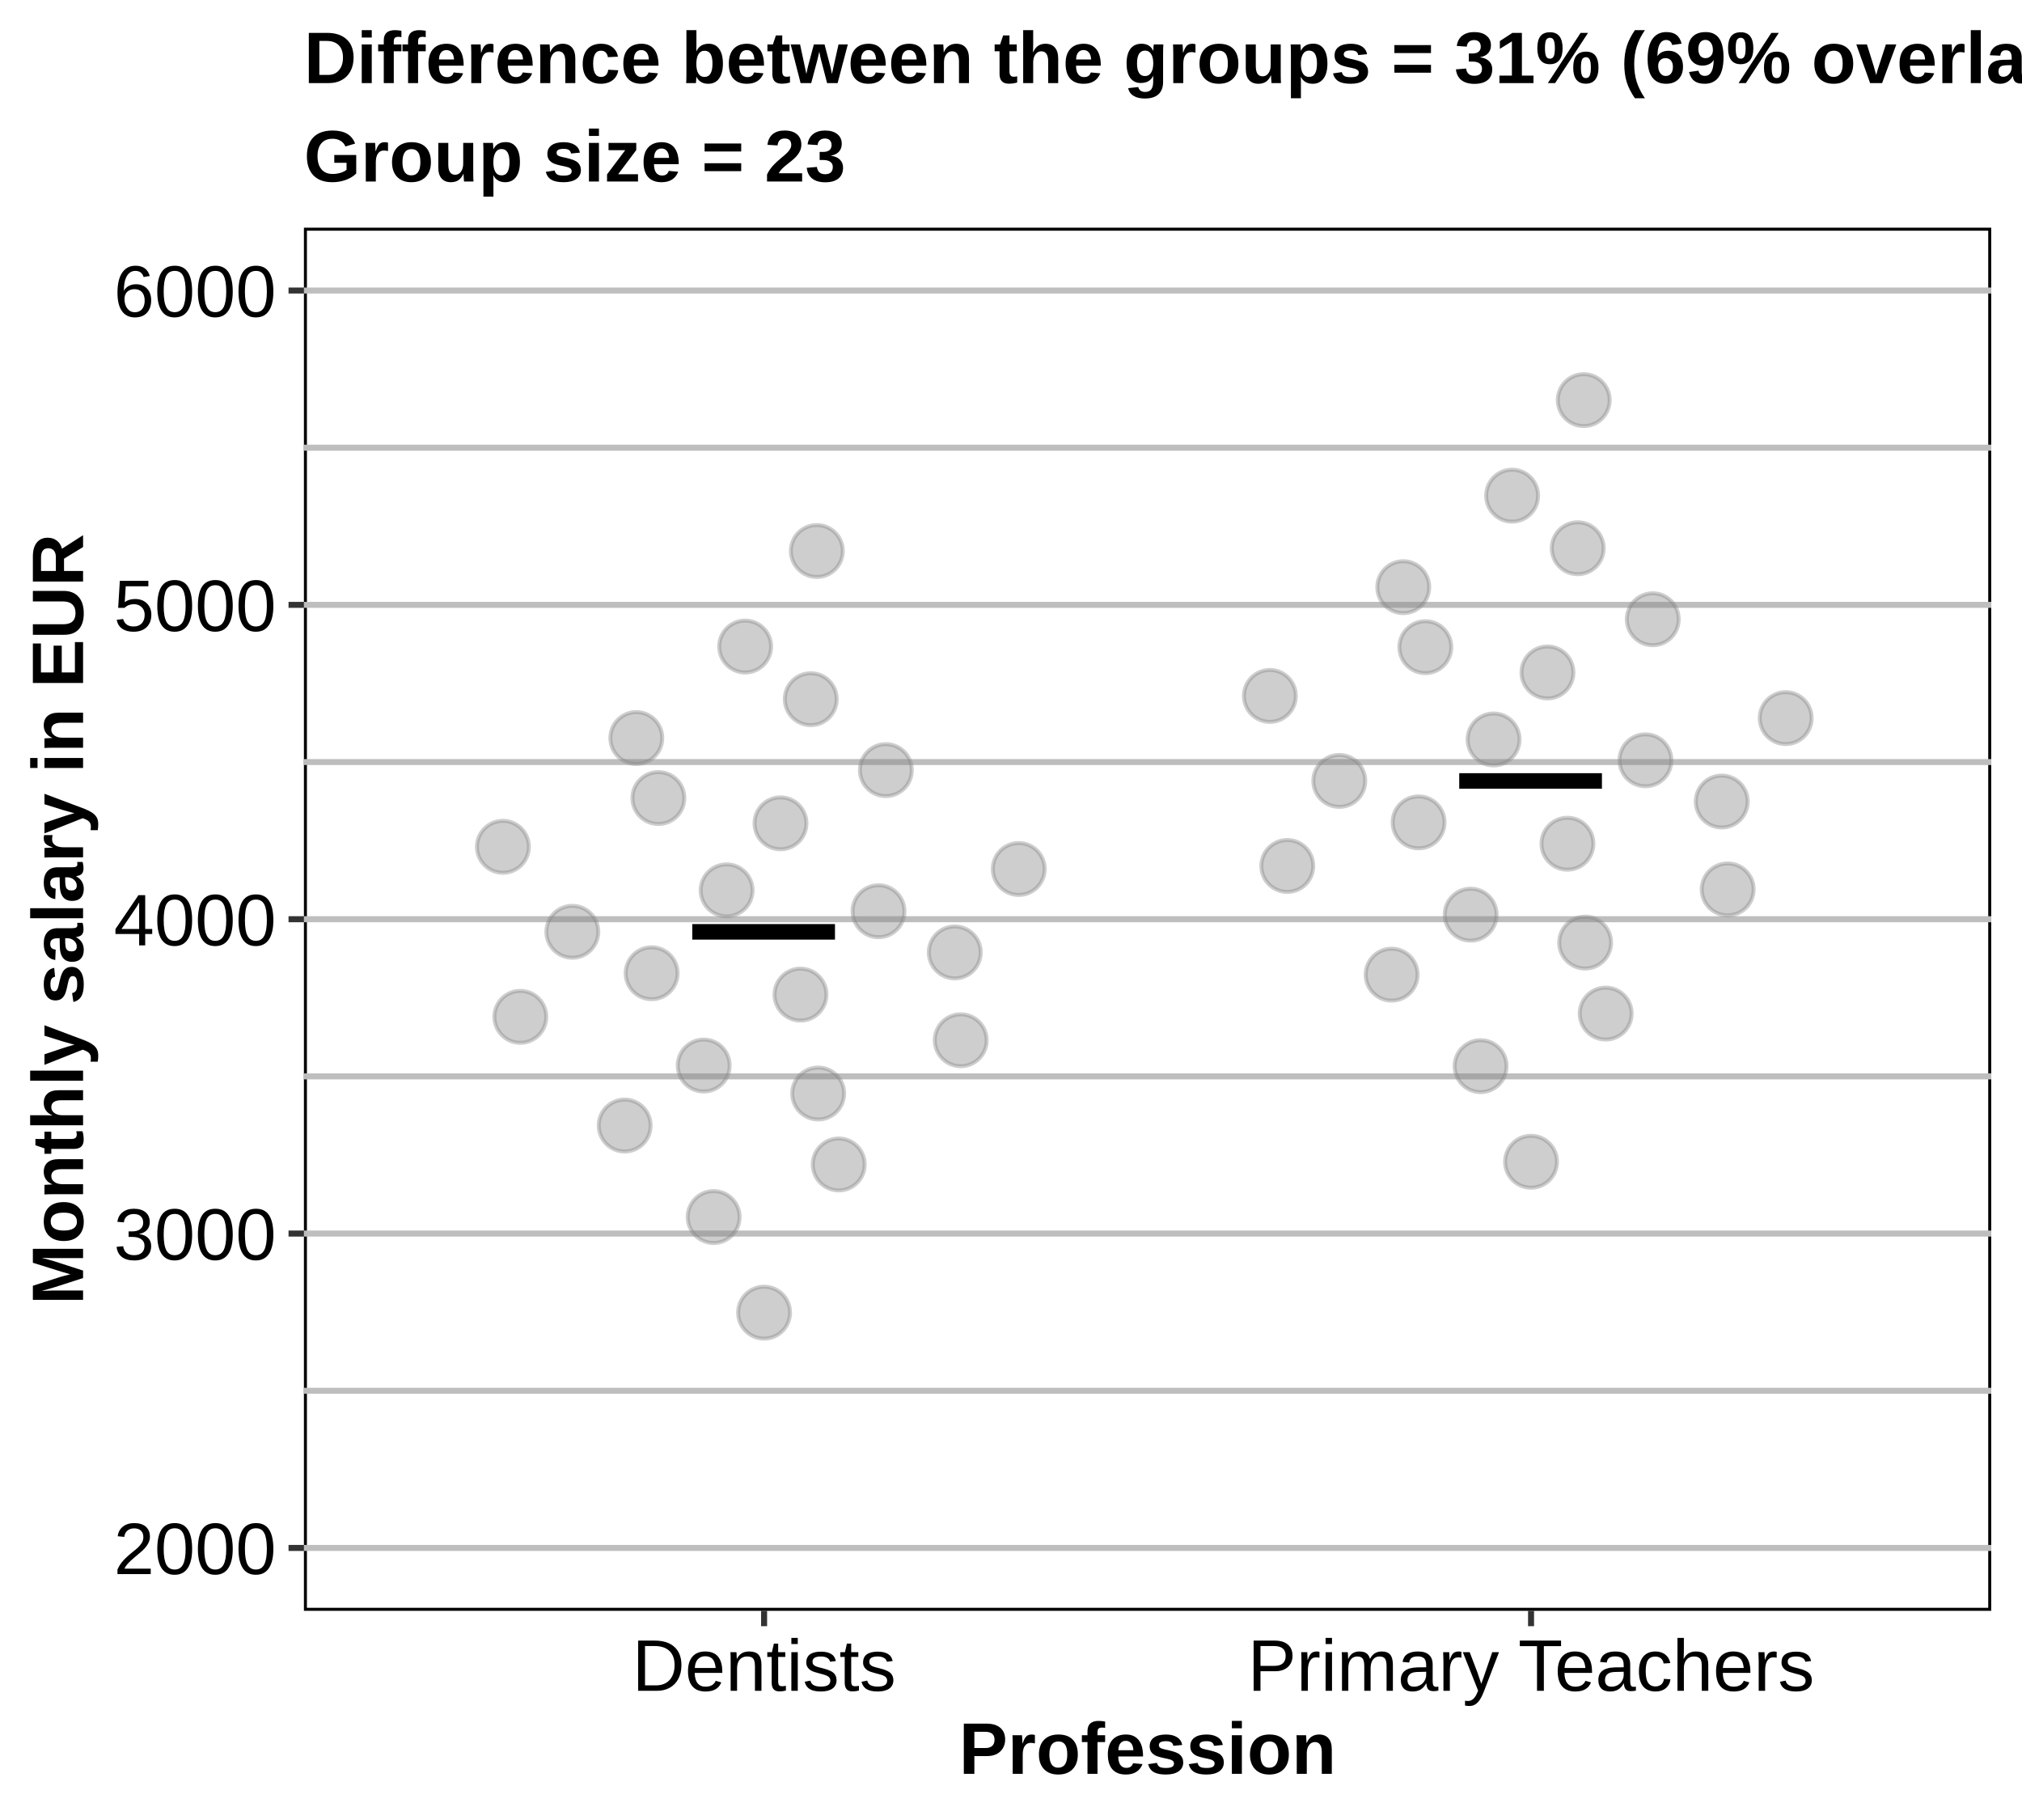
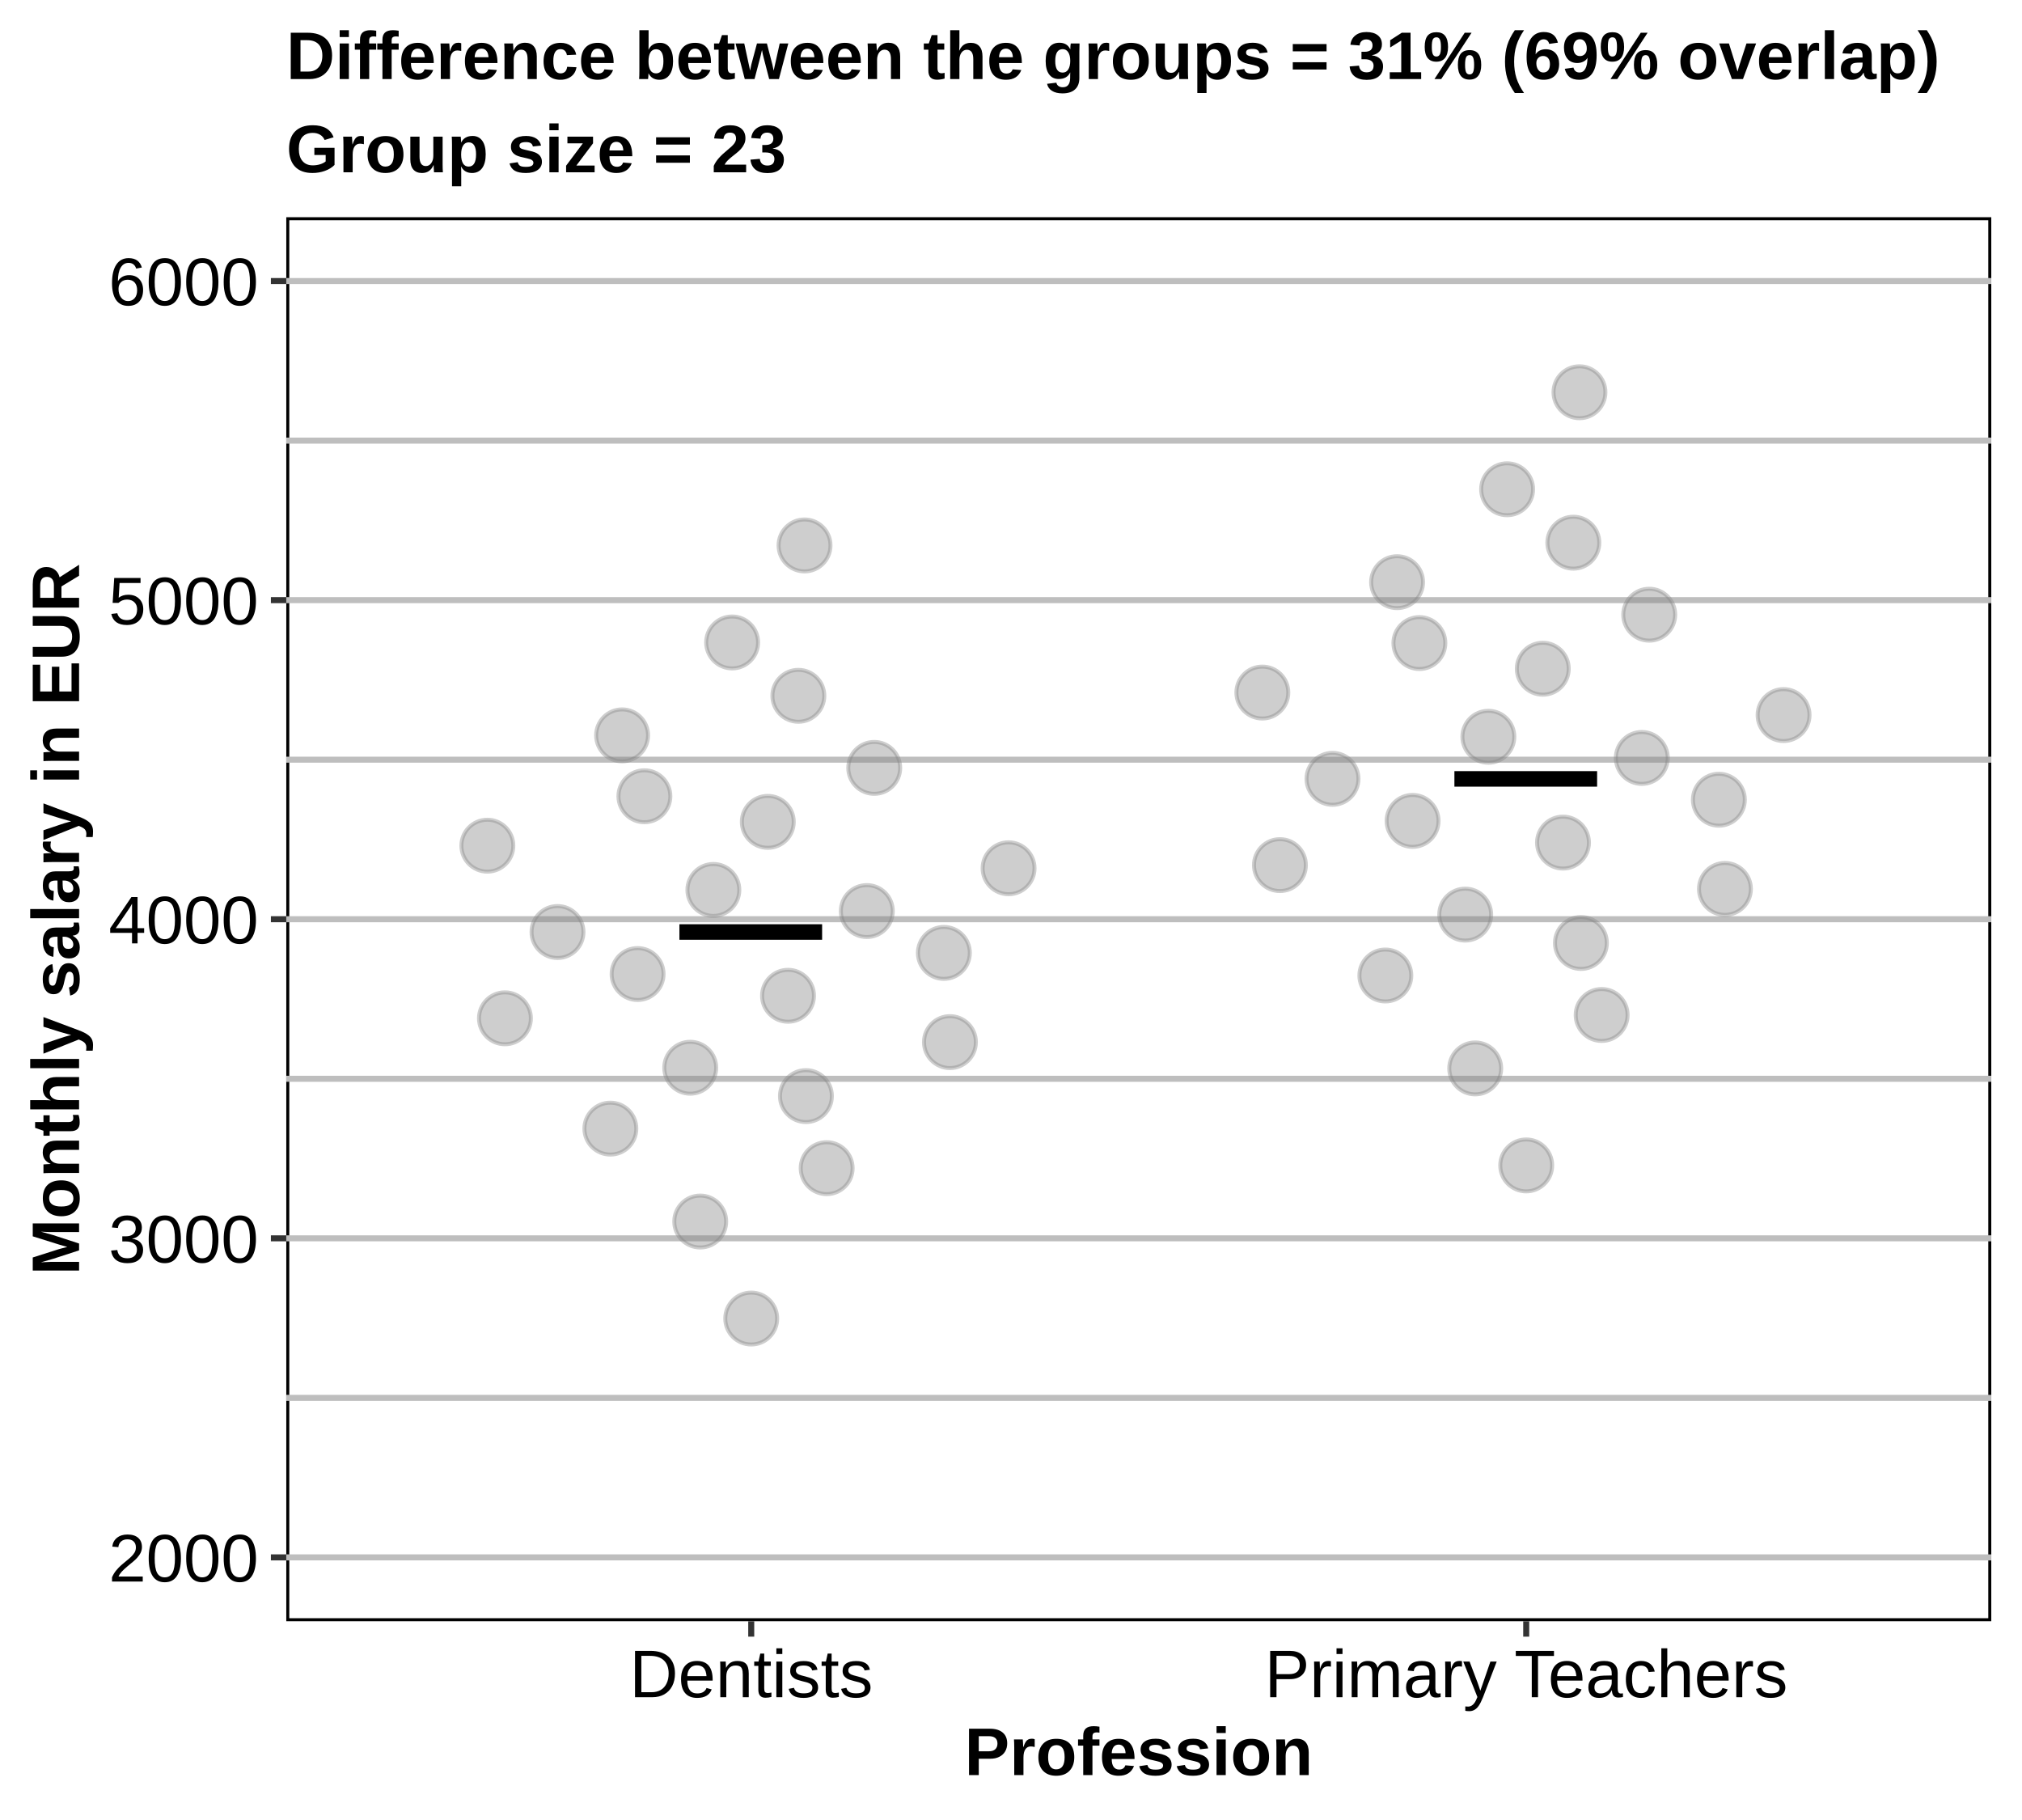
<svg xmlns="http://www.w3.org/2000/svg" class="svglite" width="360.00pt" height="324.00pt" viewBox="0 0 360.00 324.00">
  <defs>
    <style type="text/css">
    .svglite line, .svglite polyline, .svglite polygon, .svglite path, .svglite rect, .svglite circle {
      fill: none;
      stroke: #000000;
      stroke-linecap: round;
      stroke-linejoin: round;
      stroke-miterlimit: 10.00;
    }
    .svglite text {
      white-space: pre;
    }
  </style>
  </defs>
  <rect width="100%" height="100%" style="stroke: none; fill: #FFFFFF;" />
  <defs>
    <clipPath id="cpMC4wMHwzNjAuMDB8MC4wMHwzMjQuMDA=">
      <rect x="0.00" y="0.00" width="360.00" height="324.00" />
    </clipPath>
  </defs>
  <g clip-path="url(#cpMC4wMHwzNjAuMDB8MC4wMHwzMjQuMDA=)">
    <rect x="0.00" y="0.00" width="360.00" height="324.00" style="stroke-width: 1.07; stroke: #FFFFFF; fill: #FFFFFF;" />
  </g>
  <defs>
-     <clipPath id="cpNTQuMTF8MzU0LjUyfDQwLjUzfDI4Ni43Ng==">
-       <rect x="54.11" y="40.53" width="300.41" height="246.23" />
+     <clipPath id="cpNTAuOTd8MzU0LjUyfDM4LjY3fDI4OC42Mg==">
+       <rect x="50.97" y="38.67" width="303.56" height="249.94" />
    </clipPath>
  </defs>
-   <g clip-path="url(#cpNTQuMTF8MzU0LjUyfDQwLjUzfDI4Ni43Ng==)">
-     <rect x="54.11" y="40.53" width="300.41" height="246.23" style="stroke-width: 1.07; fill: #FFFFFF;" />
-     <polyline points="54.11,247.59 354.52,247.59 " style="stroke-width: 1.07; stroke: #BEBEBE; stroke-linecap: butt;" />
-     <polyline points="54.11,191.62 354.52,191.62 " style="stroke-width: 1.07; stroke: #BEBEBE; stroke-linecap: butt;" />
-     <polyline points="54.11,135.66 354.52,135.66 " style="stroke-width: 1.07; stroke: #BEBEBE; stroke-linecap: butt;" />
-     <polyline points="54.11,79.70 354.52,79.70 " style="stroke-width: 1.07; stroke: #BEBEBE; stroke-linecap: butt;" />
-     <polyline points="54.11,275.57 354.52,275.57 " style="stroke-width: 1.07; stroke: #BEBEBE; stroke-linecap: butt;" />
-     <polyline points="54.11,219.60 354.52,219.60 " style="stroke-width: 1.07; stroke: #BEBEBE; stroke-linecap: butt;" />
-     <polyline points="54.11,163.64 354.52,163.64 " style="stroke-width: 1.07; stroke: #BEBEBE; stroke-linecap: butt;" />
-     <polyline points="54.11,107.68 354.52,107.68 " style="stroke-width: 1.07; stroke: #BEBEBE; stroke-linecap: butt;" />
-     <polyline points="54.11,51.72 354.52,51.72 " style="stroke-width: 1.07; stroke: #BEBEBE; stroke-linecap: butt;" />
-     <circle cx="136.04" cy="233.68" r="4.62" style="stroke-width: 0.71; stroke: #848484; stroke-opacity: 0.40; fill: #848484; fill-opacity: 0.40;" />
-     <circle cx="127.06" cy="216.66" r="4.62" style="stroke-width: 0.71; stroke: #848484; stroke-opacity: 0.40; fill: #848484; fill-opacity: 0.40;" />
-     <circle cx="149.33" cy="207.30" r="4.62" style="stroke-width: 0.71; stroke: #848484; stroke-opacity: 0.40; fill: #848484; fill-opacity: 0.40;" />
-     <circle cx="111.22" cy="200.37" r="4.62" style="stroke-width: 0.71; stroke: #848484; stroke-opacity: 0.40; fill: #848484; fill-opacity: 0.40;" />
-     <circle cx="145.67" cy="194.67" r="4.62" style="stroke-width: 0.71; stroke: #848484; stroke-opacity: 0.40; fill: #848484; fill-opacity: 0.40;" />
-     <circle cx="125.29" cy="189.69" r="4.62" style="stroke-width: 0.71; stroke: #848484; stroke-opacity: 0.40; fill: #848484; fill-opacity: 0.40;" />
-     <circle cx="171.05" cy="185.19" r="4.62" style="stroke-width: 0.71; stroke: #848484; stroke-opacity: 0.40; fill: #848484; fill-opacity: 0.40;" />
-     <circle cx="92.64" cy="181.02" r="4.62" style="stroke-width: 0.71; stroke: #848484; stroke-opacity: 0.40; fill: #848484; fill-opacity: 0.40;" />
-     <circle cx="142.52" cy="177.06" r="4.62" style="stroke-width: 0.71; stroke: #848484; stroke-opacity: 0.40; fill: #848484; fill-opacity: 0.40;" />
-     <circle cx="116.02" cy="173.26" r="4.62" style="stroke-width: 0.71; stroke: #848484; stroke-opacity: 0.40; fill: #848484; fill-opacity: 0.40;" />
-     <circle cx="169.99" cy="169.55" r="4.62" style="stroke-width: 0.71; stroke: #848484; stroke-opacity: 0.40; fill: #848484; fill-opacity: 0.40;" />
-     <circle cx="101.90" cy="165.88" r="4.62" style="stroke-width: 0.71; stroke: #848484; stroke-opacity: 0.40; fill: #848484; fill-opacity: 0.40;" />
-     <circle cx="156.41" cy="162.22" r="4.62" style="stroke-width: 0.71; stroke: #848484; stroke-opacity: 0.40; fill: #848484; fill-opacity: 0.40;" />
-     <circle cx="129.37" cy="158.50" r="4.62" style="stroke-width: 0.71; stroke: #848484; stroke-opacity: 0.40; fill: #848484; fill-opacity: 0.40;" />
-     <circle cx="181.38" cy="154.70" r="4.62" style="stroke-width: 0.71; stroke: #848484; stroke-opacity: 0.40; fill: #848484; fill-opacity: 0.40;" />
-     <circle cx="89.54" cy="150.75" r="4.62" style="stroke-width: 0.71; stroke: #848484; stroke-opacity: 0.40; fill: #848484; fill-opacity: 0.40;" />
-     <circle cx="138.96" cy="146.57" r="4.62" style="stroke-width: 0.71; stroke: #848484; stroke-opacity: 0.40; fill: #848484; fill-opacity: 0.40;" />
-     <circle cx="117.22" cy="142.07" r="4.62" style="stroke-width: 0.71; stroke: #848484; stroke-opacity: 0.40; fill: #848484; fill-opacity: 0.40;" />
-     <circle cx="157.72" cy="137.10" r="4.62" style="stroke-width: 0.71; stroke: #848484; stroke-opacity: 0.40; fill: #848484; fill-opacity: 0.40;" />
-     <circle cx="113.29" cy="131.39" r="4.62" style="stroke-width: 0.71; stroke: #848484; stroke-opacity: 0.40; fill: #848484; fill-opacity: 0.40;" />
-     <circle cx="144.35" cy="124.47" r="4.62" style="stroke-width: 0.71; stroke: #848484; stroke-opacity: 0.40; fill: #848484; fill-opacity: 0.40;" />
-     <circle cx="132.67" cy="115.10" r="4.62" style="stroke-width: 0.71; stroke: #848484; stroke-opacity: 0.40; fill: #848484; fill-opacity: 0.40;" />
-     <circle cx="145.43" cy="98.09" r="4.62" style="stroke-width: 0.71; stroke: #848484; stroke-opacity: 0.40; fill: #848484; fill-opacity: 0.40;" />
-     <circle cx="272.59" cy="206.82" r="4.62" style="stroke-width: 0.71; stroke: #848484; stroke-opacity: 0.40; fill: #848484; fill-opacity: 0.40;" />
-     <circle cx="263.61" cy="189.80" r="4.62" style="stroke-width: 0.71; stroke: #848484; stroke-opacity: 0.40; fill: #848484; fill-opacity: 0.40;" />
-     <circle cx="285.88" cy="180.44" r="4.62" style="stroke-width: 0.71; stroke: #848484; stroke-opacity: 0.40; fill: #848484; fill-opacity: 0.40;" />
-     <circle cx="247.77" cy="173.51" r="4.62" style="stroke-width: 0.71; stroke: #848484; stroke-opacity: 0.40; fill: #848484; fill-opacity: 0.40;" />
-     <circle cx="282.22" cy="167.80" r="4.62" style="stroke-width: 0.71; stroke: #848484; stroke-opacity: 0.40; fill: #848484; fill-opacity: 0.40;" />
-     <circle cx="261.84" cy="162.83" r="4.62" style="stroke-width: 0.71; stroke: #848484; stroke-opacity: 0.40; fill: #848484; fill-opacity: 0.40;" />
-     <circle cx="307.60" cy="158.33" r="4.62" style="stroke-width: 0.71; stroke: #848484; stroke-opacity: 0.40; fill: #848484; fill-opacity: 0.40;" />
-     <circle cx="229.19" cy="154.16" r="4.62" style="stroke-width: 0.71; stroke: #848484; stroke-opacity: 0.40; fill: #848484; fill-opacity: 0.40;" />
-     <circle cx="279.07" cy="150.20" r="4.62" style="stroke-width: 0.71; stroke: #848484; stroke-opacity: 0.40; fill: #848484; fill-opacity: 0.40;" />
-     <circle cx="252.57" cy="146.40" r="4.62" style="stroke-width: 0.71; stroke: #848484; stroke-opacity: 0.40; fill: #848484; fill-opacity: 0.40;" />
-     <circle cx="306.54" cy="142.69" r="4.62" style="stroke-width: 0.71; stroke: #848484; stroke-opacity: 0.40; fill: #848484; fill-opacity: 0.40;" />
-     <circle cx="238.45" cy="139.02" r="4.62" style="stroke-width: 0.71; stroke: #848484; stroke-opacity: 0.40; fill: #848484; fill-opacity: 0.40;" />
-     <circle cx="292.96" cy="135.35" r="4.62" style="stroke-width: 0.71; stroke: #848484; stroke-opacity: 0.40; fill: #848484; fill-opacity: 0.40;" />
-     <circle cx="265.92" cy="131.64" r="4.62" style="stroke-width: 0.71; stroke: #848484; stroke-opacity: 0.40; fill: #848484; fill-opacity: 0.40;" />
-     <circle cx="317.93" cy="127.84" r="4.62" style="stroke-width: 0.71; stroke: #848484; stroke-opacity: 0.40; fill: #848484; fill-opacity: 0.40;" />
-     <circle cx="226.09" cy="123.89" r="4.62" style="stroke-width: 0.71; stroke: #848484; stroke-opacity: 0.40; fill: #848484; fill-opacity: 0.40;" />
-     <circle cx="275.51" cy="119.71" r="4.62" style="stroke-width: 0.71; stroke: #848484; stroke-opacity: 0.40; fill: #848484; fill-opacity: 0.40;" />
-     <circle cx="253.77" cy="115.21" r="4.62" style="stroke-width: 0.71; stroke: #848484; stroke-opacity: 0.40; fill: #848484; fill-opacity: 0.40;" />
-     <circle cx="294.26" cy="110.24" r="4.62" style="stroke-width: 0.71; stroke: #848484; stroke-opacity: 0.40; fill: #848484; fill-opacity: 0.40;" />
-     <circle cx="249.84" cy="104.53" r="4.62" style="stroke-width: 0.71; stroke: #848484; stroke-opacity: 0.40; fill: #848484; fill-opacity: 0.40;" />
-     <circle cx="280.90" cy="97.60" r="4.62" style="stroke-width: 0.71; stroke: #848484; stroke-opacity: 0.40; fill: #848484; fill-opacity: 0.40;" />
-     <circle cx="269.22" cy="88.24" r="4.62" style="stroke-width: 0.71; stroke: #848484; stroke-opacity: 0.40; fill: #848484; fill-opacity: 0.40;" />
-     <circle cx="281.97" cy="71.23" r="4.62" style="stroke-width: 0.71; stroke: #848484; stroke-opacity: 0.40; fill: #848484; fill-opacity: 0.40;" />
-     <text x="136.04" y="158.60" text-anchor="middle" style="font-size: 43.62px; font-family: &quot;Arial&quot;;" textLength="24.26px" lengthAdjust="spacingAndGlyphs">_</text>
-     <text x="272.59" y="131.74" text-anchor="middle" style="font-size: 43.62px; font-family: &quot;Arial&quot;;" textLength="24.26px" lengthAdjust="spacingAndGlyphs">_</text>
+   <g clip-path="url(#cpNTAuOTd8MzU0LjUyfDM4LjY3fDI4OC42Mg==)">
+     <rect x="50.97" y="38.67" width="303.56" height="249.94" style="stroke-width: 1.07; fill: #FFFFFF;" />
+     <polyline points="50.97,248.85 354.52,248.85 " style="stroke-width: 1.07; stroke: #BEBEBE; stroke-linecap: butt;" />
+     <polyline points="50.97,192.05 354.52,192.05 " style="stroke-width: 1.07; stroke: #BEBEBE; stroke-linecap: butt;" />
+     <polyline points="50.97,135.24 354.52,135.24 " style="stroke-width: 1.07; stroke: #BEBEBE; stroke-linecap: butt;" />
+     <polyline points="50.97,78.44 354.52,78.44 " style="stroke-width: 1.07; stroke: #BEBEBE; stroke-linecap: butt;" />
+     <polyline points="50.97,277.25 354.52,277.25 " style="stroke-width: 1.07; stroke: #BEBEBE; stroke-linecap: butt;" />
+     <polyline points="50.97,220.45 354.52,220.45 " style="stroke-width: 1.07; stroke: #BEBEBE; stroke-linecap: butt;" />
+     <polyline points="50.97,163.64 354.52,163.64 " style="stroke-width: 1.07; stroke: #BEBEBE; stroke-linecap: butt;" />
+     <polyline points="50.97,106.84 354.52,106.84 " style="stroke-width: 1.07; stroke: #BEBEBE; stroke-linecap: butt;" />
+     <polyline points="50.97,50.03 354.52,50.03 " style="stroke-width: 1.07; stroke: #BEBEBE; stroke-linecap: butt;" />
+     <circle cx="133.75" cy="234.73" r="4.62" style="stroke-width: 0.71; stroke: #848484; stroke-opacity: 0.40; fill: #848484; fill-opacity: 0.40;" />
+     <circle cx="124.67" cy="217.46" r="4.62" style="stroke-width: 0.71; stroke: #848484; stroke-opacity: 0.40; fill: #848484; fill-opacity: 0.40;" />
+     <circle cx="147.18" cy="207.96" r="4.62" style="stroke-width: 0.71; stroke: #848484; stroke-opacity: 0.40; fill: #848484; fill-opacity: 0.40;" />
+     <circle cx="108.67" cy="200.92" r="4.62" style="stroke-width: 0.71; stroke: #848484; stroke-opacity: 0.40; fill: #848484; fill-opacity: 0.40;" />
+     <circle cx="143.49" cy="195.13" r="4.62" style="stroke-width: 0.71; stroke: #848484; stroke-opacity: 0.40; fill: #848484; fill-opacity: 0.40;" />
+     <circle cx="122.89" cy="190.08" r="4.62" style="stroke-width: 0.71; stroke: #848484; stroke-opacity: 0.40; fill: #848484; fill-opacity: 0.40;" />
+     <circle cx="169.13" cy="185.52" r="4.62" style="stroke-width: 0.71; stroke: #848484; stroke-opacity: 0.40; fill: #848484; fill-opacity: 0.40;" />
+     <circle cx="89.90" cy="181.28" r="4.62" style="stroke-width: 0.71; stroke: #848484; stroke-opacity: 0.40; fill: #848484; fill-opacity: 0.40;" />
+     <circle cx="140.30" cy="177.27" r="4.62" style="stroke-width: 0.71; stroke: #848484; stroke-opacity: 0.40; fill: #848484; fill-opacity: 0.40;" />
+     <circle cx="113.52" cy="173.40" r="4.62" style="stroke-width: 0.71; stroke: #848484; stroke-opacity: 0.40; fill: #848484; fill-opacity: 0.40;" />
+     <circle cx="168.05" cy="169.64" r="4.62" style="stroke-width: 0.71; stroke: #848484; stroke-opacity: 0.40; fill: #848484; fill-opacity: 0.40;" />
+     <circle cx="99.26" cy="165.92" r="4.62" style="stroke-width: 0.71; stroke: #848484; stroke-opacity: 0.40; fill: #848484; fill-opacity: 0.40;" />
+     <circle cx="154.33" cy="162.19" r="4.62" style="stroke-width: 0.71; stroke: #848484; stroke-opacity: 0.40; fill: #848484; fill-opacity: 0.40;" />
+     <circle cx="127.01" cy="158.43" r="4.62" style="stroke-width: 0.71; stroke: #848484; stroke-opacity: 0.40; fill: #848484; fill-opacity: 0.40;" />
+     <circle cx="179.57" cy="154.57" r="4.62" style="stroke-width: 0.71; stroke: #848484; stroke-opacity: 0.40; fill: #848484; fill-opacity: 0.40;" />
+     <circle cx="86.77" cy="150.55" r="4.62" style="stroke-width: 0.71; stroke: #848484; stroke-opacity: 0.40; fill: #848484; fill-opacity: 0.40;" />
+     <circle cx="136.70" cy="146.31" r="4.62" style="stroke-width: 0.71; stroke: #848484; stroke-opacity: 0.40; fill: #848484; fill-opacity: 0.40;" />
+     <circle cx="114.73" cy="141.75" r="4.62" style="stroke-width: 0.71; stroke: #848484; stroke-opacity: 0.40; fill: #848484; fill-opacity: 0.40;" />
+     <circle cx="155.65" cy="136.70" r="4.62" style="stroke-width: 0.71; stroke: #848484; stroke-opacity: 0.40; fill: #848484; fill-opacity: 0.40;" />
+     <circle cx="110.76" cy="130.91" r="4.62" style="stroke-width: 0.71; stroke: #848484; stroke-opacity: 0.40; fill: #848484; fill-opacity: 0.40;" />
+     <circle cx="142.14" cy="123.87" r="4.62" style="stroke-width: 0.71; stroke: #848484; stroke-opacity: 0.40; fill: #848484; fill-opacity: 0.40;" />
+     <circle cx="130.35" cy="114.37" r="4.62" style="stroke-width: 0.71; stroke: #848484; stroke-opacity: 0.40; fill: #848484; fill-opacity: 0.40;" />
+     <circle cx="143.24" cy="97.10" r="4.62" style="stroke-width: 0.71; stroke: #848484; stroke-opacity: 0.40; fill: #848484; fill-opacity: 0.40;" />
+     <circle cx="271.73" cy="207.47" r="4.62" style="stroke-width: 0.71; stroke: #848484; stroke-opacity: 0.40; fill: #848484; fill-opacity: 0.40;" />
+     <circle cx="262.65" cy="190.20" r="4.62" style="stroke-width: 0.71; stroke: #848484; stroke-opacity: 0.40; fill: #848484; fill-opacity: 0.40;" />
+     <circle cx="285.16" cy="180.69" r="4.62" style="stroke-width: 0.71; stroke: #848484; stroke-opacity: 0.40; fill: #848484; fill-opacity: 0.40;" />
+     <circle cx="246.65" cy="173.66" r="4.62" style="stroke-width: 0.71; stroke: #848484; stroke-opacity: 0.40; fill: #848484; fill-opacity: 0.40;" />
+     <circle cx="281.47" cy="167.87" r="4.62" style="stroke-width: 0.71; stroke: #848484; stroke-opacity: 0.40; fill: #848484; fill-opacity: 0.40;" />
+     <circle cx="260.87" cy="162.82" r="4.62" style="stroke-width: 0.71; stroke: #848484; stroke-opacity: 0.40; fill: #848484; fill-opacity: 0.40;" />
+     <circle cx="307.11" cy="158.25" r="4.62" style="stroke-width: 0.71; stroke: #848484; stroke-opacity: 0.40; fill: #848484; fill-opacity: 0.40;" />
+     <circle cx="227.88" cy="154.01" r="4.62" style="stroke-width: 0.71; stroke: #848484; stroke-opacity: 0.40; fill: #848484; fill-opacity: 0.40;" />
+     <circle cx="278.28" cy="150.00" r="4.62" style="stroke-width: 0.71; stroke: #848484; stroke-opacity: 0.40; fill: #848484; fill-opacity: 0.40;" />
+     <circle cx="251.50" cy="146.14" r="4.62" style="stroke-width: 0.71; stroke: #848484; stroke-opacity: 0.40; fill: #848484; fill-opacity: 0.40;" />
+     <circle cx="306.03" cy="142.37" r="4.62" style="stroke-width: 0.71; stroke: #848484; stroke-opacity: 0.40; fill: #848484; fill-opacity: 0.40;" />
+     <circle cx="237.24" cy="138.65" r="4.62" style="stroke-width: 0.71; stroke: #848484; stroke-opacity: 0.40; fill: #848484; fill-opacity: 0.40;" />
+     <circle cx="292.31" cy="134.93" r="4.62" style="stroke-width: 0.71; stroke: #848484; stroke-opacity: 0.40; fill: #848484; fill-opacity: 0.40;" />
+     <circle cx="264.99" cy="131.16" r="4.62" style="stroke-width: 0.71; stroke: #848484; stroke-opacity: 0.40; fill: #848484; fill-opacity: 0.40;" />
+     <circle cx="317.55" cy="127.30" r="4.62" style="stroke-width: 0.71; stroke: #848484; stroke-opacity: 0.40; fill: #848484; fill-opacity: 0.40;" />
+     <circle cx="224.75" cy="123.29" r="4.62" style="stroke-width: 0.71; stroke: #848484; stroke-opacity: 0.40; fill: #848484; fill-opacity: 0.40;" />
+     <circle cx="274.68" cy="119.05" r="4.62" style="stroke-width: 0.71; stroke: #848484; stroke-opacity: 0.40; fill: #848484; fill-opacity: 0.40;" />
+     <circle cx="252.71" cy="114.48" r="4.62" style="stroke-width: 0.71; stroke: #848484; stroke-opacity: 0.40; fill: #848484; fill-opacity: 0.40;" />
+     <circle cx="293.63" cy="109.43" r="4.62" style="stroke-width: 0.71; stroke: #848484; stroke-opacity: 0.40; fill: #848484; fill-opacity: 0.40;" />
+     <circle cx="248.74" cy="103.64" r="4.62" style="stroke-width: 0.71; stroke: #848484; stroke-opacity: 0.40; fill: #848484; fill-opacity: 0.40;" />
+     <circle cx="280.12" cy="96.61" r="4.62" style="stroke-width: 0.71; stroke: #848484; stroke-opacity: 0.40; fill: #848484; fill-opacity: 0.40;" />
+     <circle cx="268.33" cy="87.10" r="4.62" style="stroke-width: 0.71; stroke: #848484; stroke-opacity: 0.40; fill: #848484; fill-opacity: 0.40;" />
+     <circle cx="281.21" cy="69.83" r="4.62" style="stroke-width: 0.71; stroke: #848484; stroke-opacity: 0.40; fill: #848484; fill-opacity: 0.40;" />
+     <text x="133.75" y="158.63" text-anchor="middle" style="font-size: 43.62px; font-family: &quot;Arial&quot;;" textLength="24.26px" lengthAdjust="spacingAndGlyphs">_</text>
+     <text x="271.73" y="131.37" text-anchor="middle" style="font-size: 43.62px; font-family: &quot;Arial&quot;;" textLength="24.26px" lengthAdjust="spacingAndGlyphs">_</text>
  </g>
  <g clip-path="url(#cpMC4wMHwzNjAuMDB8MC4wMHwzMjQuMDA=)">
-     <text x="49.18" y="280.22" text-anchor="end" style="font-size: 13.00px; font-family: &quot;Arial&quot;;" textLength="28.92px" lengthAdjust="spacingAndGlyphs">2000</text>
-     <text x="49.18" y="224.26" text-anchor="end" style="font-size: 13.00px; font-family: &quot;Arial&quot;;" textLength="28.92px" lengthAdjust="spacingAndGlyphs">3000</text>
-     <text x="49.18" y="168.30" text-anchor="end" style="font-size: 13.00px; font-family: &quot;Arial&quot;;" textLength="28.92px" lengthAdjust="spacingAndGlyphs">4000</text>
-     <text x="49.18" y="112.34" text-anchor="end" style="font-size: 13.00px; font-family: &quot;Arial&quot;;" textLength="28.92px" lengthAdjust="spacingAndGlyphs">5000</text>
-     <text x="49.18" y="56.38" text-anchor="end" style="font-size: 13.00px; font-family: &quot;Arial&quot;;" textLength="28.92px" lengthAdjust="spacingAndGlyphs">6000</text>
-     <polyline points="51.37,275.57 54.11,275.57 " style="stroke-width: 1.07; stroke: #333333; stroke-linecap: butt;" />
-     <polyline points="51.37,219.60 54.11,219.60 " style="stroke-width: 1.07; stroke: #333333; stroke-linecap: butt;" />
-     <polyline points="51.37,163.64 54.11,163.64 " style="stroke-width: 1.07; stroke: #333333; stroke-linecap: butt;" />
-     <polyline points="51.37,107.68 54.11,107.68 " style="stroke-width: 1.07; stroke: #333333; stroke-linecap: butt;" />
-     <polyline points="51.37,51.72 54.11,51.72 " style="stroke-width: 1.07; stroke: #333333; stroke-linecap: butt;" />
-     <polyline points="136.04,289.50 136.04,286.76 " style="stroke-width: 1.07; stroke: #333333; stroke-linecap: butt;" />
-     <polyline points="272.59,289.50 272.59,286.76 " style="stroke-width: 1.07; stroke: #333333; stroke-linecap: butt;" />
-     <text x="136.04" y="301.00" text-anchor="middle" style="font-size: 13.00px; font-family: &quot;Arial&quot;;" textLength="46.97px" lengthAdjust="spacingAndGlyphs">Dentists</text>
-     <text x="272.59" y="301.00" text-anchor="middle" style="font-size: 13.00px; font-family: &quot;Arial&quot;;" textLength="100.90px" lengthAdjust="spacingAndGlyphs">Primary Teachers</text>
-     <text x="204.32" y="315.78" text-anchor="middle" style="font-size: 13.00px; font-weight: bold; font-family: &quot;Arial&quot;;" textLength="67.19px" lengthAdjust="spacingAndGlyphs">Profession</text>
-     <text transform="translate(14.79,163.64) rotate(-90)" text-anchor="middle" style="font-size: 13.00px; font-weight: bold; font-family: &quot;Arial&quot;;" textLength="137.27px" lengthAdjust="spacingAndGlyphs">Monthly salary in EUR</text>
-     <text x="54.11" y="32.31" style="font-size: 13.00px; font-weight: bold; font-family: &quot;Arial&quot;;" textLength="96.47px" lengthAdjust="spacingAndGlyphs">Group size = 23</text>
-     <text x="54.11" y="14.79" style="font-size: 13.00px; font-weight: bold; font-family: &quot;Arial&quot;;" textLength="318.98px" lengthAdjust="spacingAndGlyphs">Difference between the groups = 31% (69% overlap)</text>
+     <text x="46.03" y="281.55" text-anchor="end" style="font-size: 12.00px; font-family: &quot;Arial&quot;;" textLength="26.70px" lengthAdjust="spacingAndGlyphs">2000</text>
+     <text x="46.03" y="224.75" text-anchor="end" style="font-size: 12.00px; font-family: &quot;Arial&quot;;" textLength="26.70px" lengthAdjust="spacingAndGlyphs">3000</text>
+     <text x="46.03" y="167.94" text-anchor="end" style="font-size: 12.00px; font-family: &quot;Arial&quot;;" textLength="26.70px" lengthAdjust="spacingAndGlyphs">4000</text>
+     <text x="46.03" y="111.14" text-anchor="end" style="font-size: 12.00px; font-family: &quot;Arial&quot;;" textLength="26.70px" lengthAdjust="spacingAndGlyphs">5000</text>
+     <text x="46.03" y="54.33" text-anchor="end" style="font-size: 12.00px; font-family: &quot;Arial&quot;;" textLength="26.70px" lengthAdjust="spacingAndGlyphs">6000</text>
+     <polyline points="48.23,277.25 50.97,277.25 " style="stroke-width: 1.07; stroke: #333333; stroke-linecap: butt;" />
+     <polyline points="48.23,220.45 50.97,220.45 " style="stroke-width: 1.07; stroke: #333333; stroke-linecap: butt;" />
+     <polyline points="48.23,163.64 50.97,163.64 " style="stroke-width: 1.07; stroke: #333333; stroke-linecap: butt;" />
+     <polyline points="48.23,106.84 50.97,106.84 " style="stroke-width: 1.07; stroke: #333333; stroke-linecap: butt;" />
+     <polyline points="48.23,50.03 50.97,50.03 " style="stroke-width: 1.07; stroke: #333333; stroke-linecap: butt;" />
+     <polyline points="133.75,291.36 133.75,288.62 " style="stroke-width: 1.07; stroke: #333333; stroke-linecap: butt;" />
+     <polyline points="271.73,291.36 271.73,288.62 " style="stroke-width: 1.07; stroke: #333333; stroke-linecap: butt;" />
+     <text x="133.75" y="302.14" text-anchor="middle" style="font-size: 12.00px; font-family: &quot;Arial&quot;;" textLength="43.36px" lengthAdjust="spacingAndGlyphs">Dentists</text>
+     <text x="271.73" y="302.14" text-anchor="middle" style="font-size: 12.00px; font-family: &quot;Arial&quot;;" textLength="93.16px" lengthAdjust="spacingAndGlyphs">Primary Teachers</text>
+     <text x="202.74" y="316.00" text-anchor="middle" style="font-size: 12.00px; font-weight: bold; font-family: &quot;Arial&quot;;" textLength="62.02px" lengthAdjust="spacingAndGlyphs">Profession</text>
+     <text transform="translate(14.08,163.64) rotate(-90)" text-anchor="middle" style="font-size: 12.00px; font-weight: bold; font-family: &quot;Arial&quot;;" textLength="126.71px" lengthAdjust="spacingAndGlyphs">Monthly salary in EUR</text>
+     <text x="50.97" y="30.67" style="font-size: 12.00px; font-weight: bold; font-family: &quot;Arial&quot;;" textLength="89.05px" lengthAdjust="spacingAndGlyphs">Group size = 23</text>
+     <text x="50.97" y="14.08" style="font-size: 12.00px; font-weight: bold; font-family: &quot;Arial&quot;;" textLength="294.44px" lengthAdjust="spacingAndGlyphs">Difference between the groups = 31% (69% overlap)</text>
  </g>
</svg>
